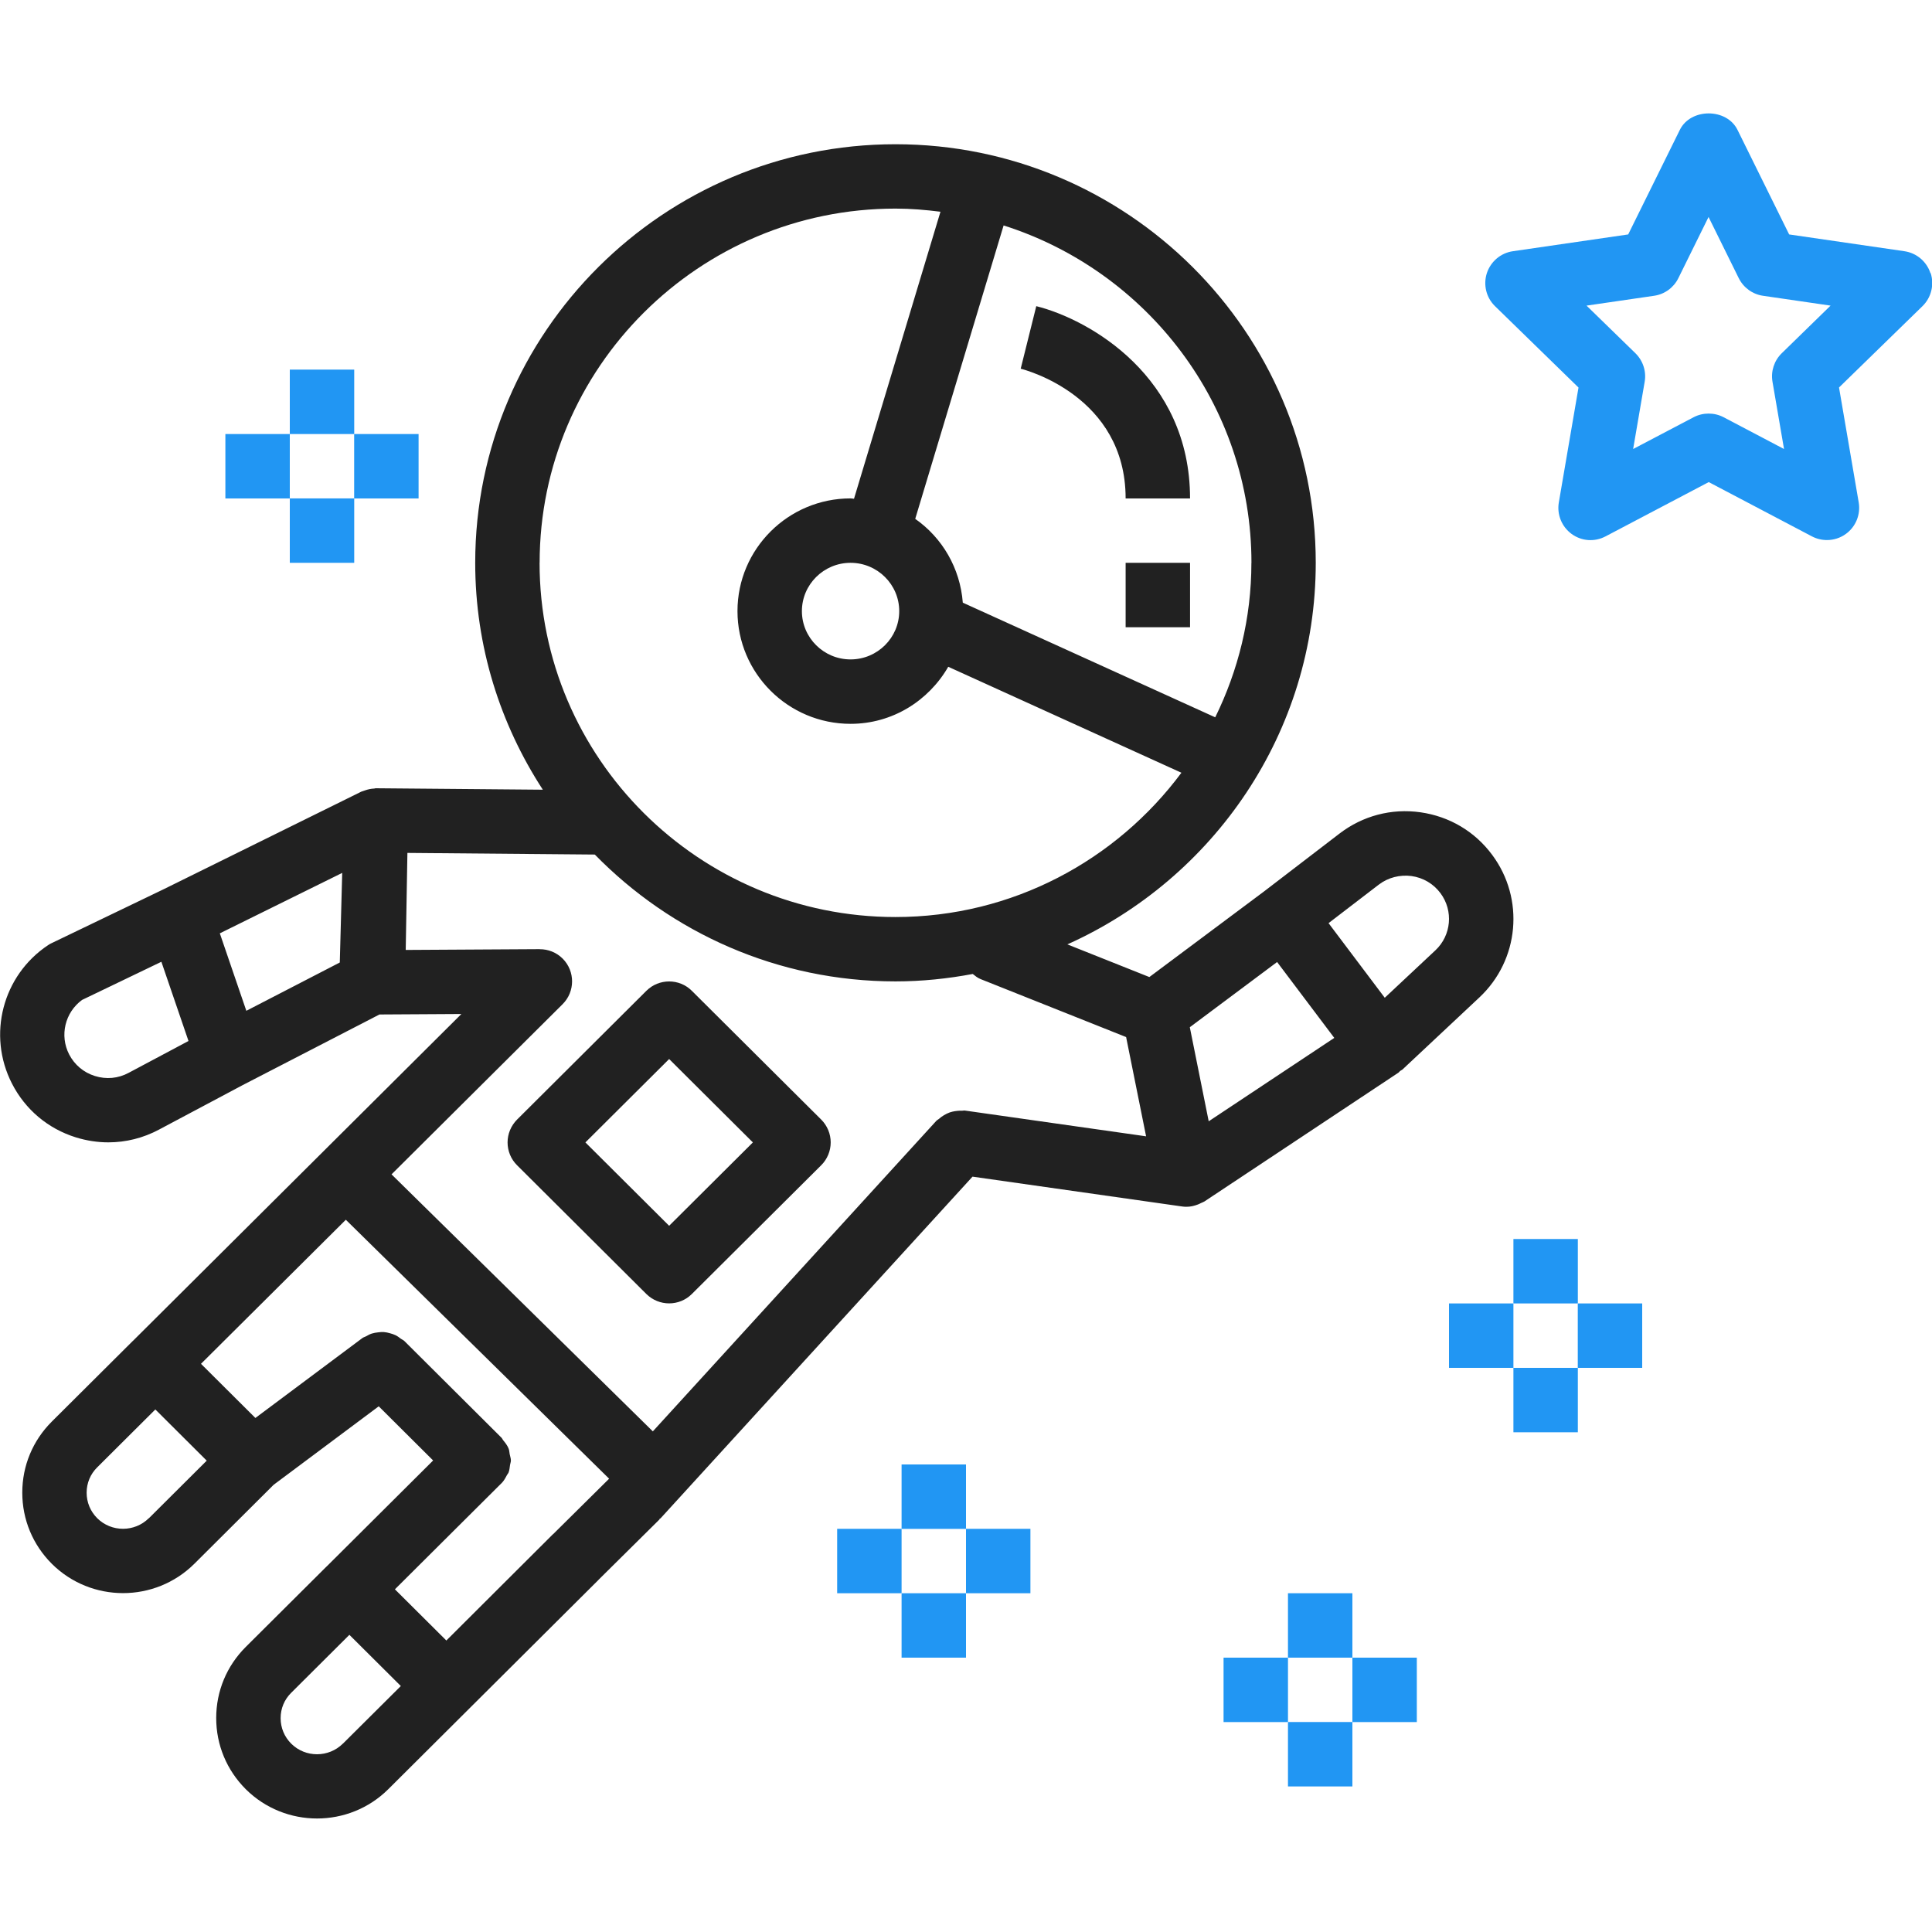
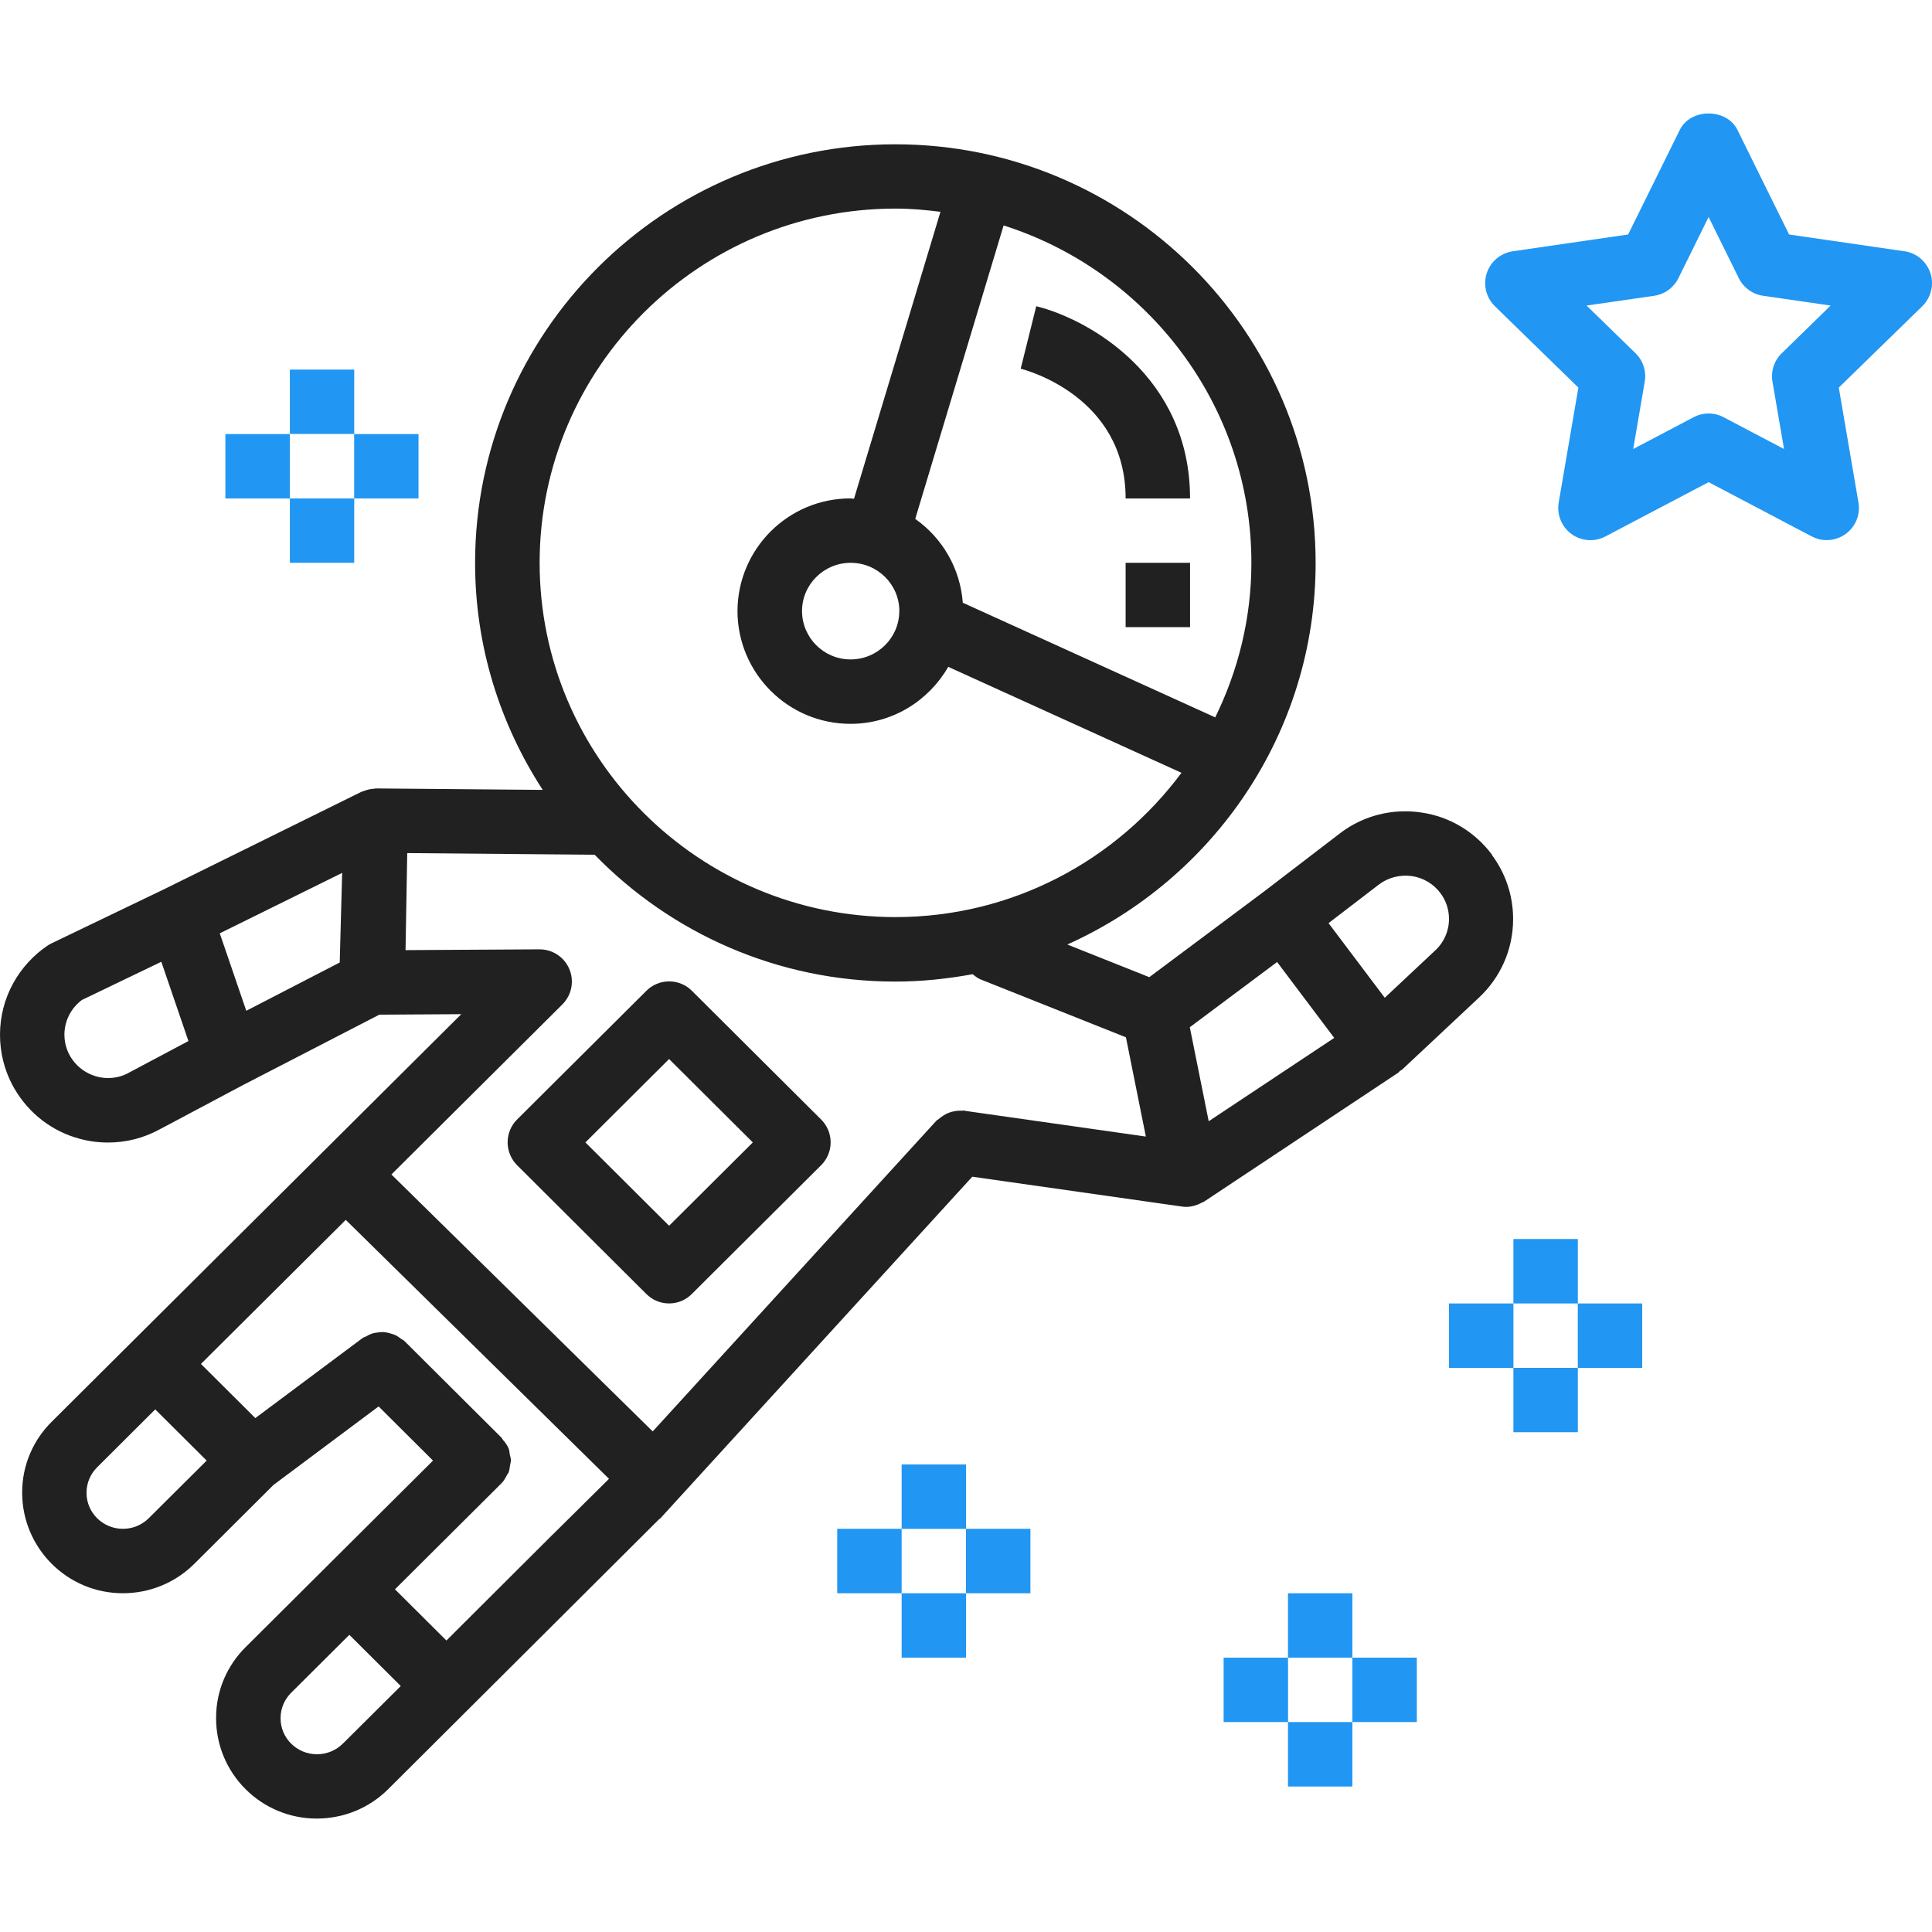
<svg xmlns="http://www.w3.org/2000/svg" version="1.1" width="32" height="32" viewBox="0 0 32 32">
-   <path fill="#2196f3" d="M31.974 4.524c-0.063-0.193-0.229-0.333-0.43-0.363l-1.91-0.278-0.855-1.731c-0.179-0.365-0.777-0.365-0.956 0l-0.855 1.731-1.91 0.278c-0.201 0.029-0.367 0.17-0.431 0.363-0.062 0.193-0.011 0.405 0.135 0.547l1.383 1.348-0.326 1.903c-0.034 0.2 0.048 0.402 0.212 0.522 0.166 0.121 0.382 0.135 0.562 0.040l1.709-0.899 1.709 0.899c0.078 0.041 0.164 0.061 0.249 0.061 0.11 0 0.221-0.034 0.314-0.102 0.164-0.119 0.246-0.322 0.212-0.522l-0.326-1.903 1.383-1.348c0.145-0.142 0.197-0.354 0.135-0.547zM29.511 5.851c-0.125 0.122-0.183 0.299-0.153 0.472l0.191 1.114-1-0.526c-0.078-0.041-0.163-0.061-0.249-0.061s-0.17 0.020-0.249 0.061l-1.001 0.526 0.191-1.114c0.030-0.173-0.028-0.349-0.153-0.472l-0.81-0.789 1.119-0.163c0.174-0.025 0.324-0.134 0.402-0.292l0.5-1.013 0.5 1.013c0.078 0.157 0.228 0.267 0.402 0.292l1.119 0.163-0.809 0.789z" />
-   <path fill="#2196f3" d="M26.134 20.522h-1.067v1.067h1.067v-1.067z" />
-   <path fill="#2196f3" d="M26.134 22.656h-1.067v1.067h1.067v-1.067z" />
-   <path fill="#2196f3" d="M27.2 21.589h-1.067v1.067h1.067v-1.067z" />
-   <path fill="#2196f3" d="M25.067 21.589h-1.067v1.067h1.067v-1.067z" />
-   <path fill="#2196f3" d="M22.4 26.389h-1.067v1.067h1.067v-1.067z" />
-   <path fill="#2196f3" d="M22.4 28.522h-1.067v1.067h1.067v-1.067z" />
-   <path fill="#2196f3" d="M23.467 27.456h-1.067v1.067h1.067v-1.067z" />
-   <path fill="#2196f3" d="M21.333 27.456h-1.067v1.067h1.067v-1.067z" />
-   <path fill="#2196f3" d="M16 24.256h-1.067v1.067h1.067v-1.067z" />
-   <path fill="#2196f3" d="M16 26.389h-1.067v1.067h1.067v-1.067z" />
-   <path fill="#2196f3" d="M17.067 25.322h-1.067v1.067h1.067v-1.067z" />
-   <path fill="#2196f3" d="M14.933 25.322h-1.067v1.067h1.067v-1.067z" />
-   <path fill="#2196f3" d="M5.867 6.122h-1.067v1.067h1.067v-1.067z" />
-   <path fill="#2196f3" d="M5.867 8.255h-1.067v1.067h1.067v-1.067z" />
-   <path fill="#2196f3" d="M6.933 7.189h-1.067v1.067h1.067v-1.067z" />
-   <path fill="#2196f3" d="M4.8 7.189h-1.067v1.067h1.067v-1.067z" />
-   <path fill="#212121" d="M24.715 14.159c-0.287-0.388-0.709-0.637-1.188-0.705-0.481-0.068-0.956 0.058-1.34 0.352l-1.252 0.96-1.898 1.417-1.358-0.541c2.421-1.086 4.114-3.508 4.114-6.32 0-3.823-3.123-6.933-6.961-6.933s-6.961 3.11-6.961 6.933c0 1.386 0.414 2.674 1.12 3.758l-2.764-0.024c-0.002 0-0.003 0-0.005 0-0.009 0-0.015 0.004-0.023 0.005-0.053 0.002-0.105 0.013-0.155 0.031-0.013 0.005-0.026 0.008-0.038 0.013-0.006 0.003-0.013 0.003-0.019 0.006l-3.233 1.596c-0.001 0-0.001 0-0.001 0.001l-1.893 0.911c-0.021 0.009-0.042 0.021-0.063 0.035-0.755 0.502-1.012 1.489-0.598 2.295 0.22 0.429 0.595 0.745 1.056 0.889 0.178 0.055 0.359 0.083 0.539 0.083 0.29 0 0.577-0.071 0.839-0.211l1.388-0.738 2.264-1.169 1.357-0.008-5.442 5.416c-0.001 0.001-0.001 0.001-0.002 0.001l-1.339 1.333c-0.316 0.315-0.49 0.732-0.49 1.178s0.174 0.863 0.49 1.179c0.325 0.323 0.752 0.485 1.179 0.485s0.854-0.162 1.18-0.485l1.314-1.309 1.741-1.3 0.901 0.897-1.762 1.754c-0 0.001-0.001 0.001-0.002 0.001l-1.339 1.333c-0.316 0.315-0.49 0.732-0.49 1.178s0.174 0.863 0.49 1.179c0.325 0.323 0.753 0.485 1.18 0.485s0.855-0.162 1.18-0.485l3.482-3.467c0.001-0.001 0.001-0.001 0.001-0.002l1.010-1-0.004-0.004c0.006-0.006 0.015-0.009 0.022-0.015l5.166-5.658 3.471 0.494c0.025 0.004 0.050 0.005 0.075 0.005 0.065 0 0.127-0.015 0.187-0.038 0.018-0.006 0.033-0.015 0.050-0.023 0.019-0.010 0.039-0.015 0.058-0.027l3.213-2.133c0.012-0.008 0.018-0.021 0.029-0.029 0.013-0.010 0.029-0.014 0.041-0.026l1.271-1.191c0.662-0.62 0.753-1.635 0.212-2.362zM2.13 17.77c-0.173 0.093-0.37 0.111-0.558 0.052-0.187-0.058-0.338-0.186-0.427-0.358-0.161-0.314-0.068-0.695 0.214-0.902l1.314-0.632 0.449 1.312-0.992 0.528zM5.628 15.942l-1.548 0.8-0.439-1.283 2.027-1.001-0.040 1.484zM20.727 9.322c0 0.918-0.219 1.785-0.599 2.559l-4.181-1.899c-0.044-0.573-0.341-1.075-0.788-1.388l1.464-4.86c2.378 0.756 4.105 2.974 4.105 5.588zM8.938 9.322c0-3.235 2.644-5.867 5.894-5.867 0.253 0 0.5 0.021 0.745 0.052l-1.432 4.754c-0.019-0.001-0.037-0.006-0.057-0.006-1.033 0-1.873 0.837-1.873 1.867s0.84 1.867 1.873 1.867c0.694 0 1.294-0.383 1.618-0.945l3.862 1.755c-1.075 1.446-2.795 2.39-4.737 2.39-3.25 0-5.894-2.632-5.894-5.867zM14.894 10.122c0 0.441-0.362 0.8-0.806 0.8s-0.806-0.359-0.806-0.8c0-0.441 0.362-0.8 0.806-0.8s0.806 0.359 0.806 0.8zM2.465 25.146c-0.236 0.234-0.619 0.234-0.854 0.001-0.114-0.114-0.176-0.263-0.176-0.423s0.062-0.309 0.176-0.421l0.962-0.958 0.851 0.848-0.959 0.955zM5.679 28.88c-0.236 0.234-0.619 0.235-0.855 0.001-0.114-0.114-0.176-0.263-0.176-0.423s0.062-0.309 0.176-0.421l0.963-0.959 0.852 0.848-0.96 0.955zM9.16 25.411c-0.001 0-0.001 0-0.002 0.001l-1.765 1.76-0.852-0.848 1.763-1.755c0 0 0 0 0-0s0.001-0.001 0.002-0.001c0.040-0.040 0.065-0.088 0.090-0.135 0.007-0.014 0.020-0.026 0.026-0.040 0.017-0.041 0.019-0.085 0.026-0.129 0.003-0.025 0.014-0.047 0.014-0.073 0-0.036-0.013-0.070-0.020-0.106-0.006-0.032-0.006-0.065-0.019-0.095-0.020-0.050-0.055-0.094-0.091-0.138-0.010-0.012-0.014-0.027-0.025-0.038 0 0 0 0-0.001 0s-0.001-0.002-0.001-0.002l-1.607-1.6c-0.017-0.017-0.039-0.024-0.058-0.038-0.028-0.022-0.055-0.042-0.087-0.058-0.030-0.015-0.061-0.024-0.093-0.033-0.034-0.010-0.067-0.017-0.103-0.020-0.033-0.002-0.063 0.001-0.095 0.005-0.036 0.004-0.069 0.009-0.104 0.020-0.034 0.011-0.063 0.027-0.094 0.045-0.020 0.011-0.042 0.015-0.061 0.029l-1.773 1.324-0.901-0.897 2.399-2.386 4.361 4.289-0.928 0.919zM15.979 18.394c-0.015-0.002-0.030 0.004-0.045 0.003-0.039-0.002-0.076 0.001-0.115 0.007-0.030 0.005-0.059 0.011-0.088 0.021-0.034 0.012-0.065 0.028-0.097 0.047-0.030 0.018-0.057 0.037-0.083 0.061-0.013 0.011-0.028 0.017-0.040 0.029l-4.698 5.146-4.328-4.257 2.833-2.818c0.209-0.208 0.21-0.546 0.002-0.755-0.105-0.105-0.243-0.157-0.381-0.156v-0.001l-2.219 0.013 0.028-1.607 3.104 0.027c1.265 1.294 3.029 2.101 4.981 2.101 0.437 0 0.864-0.045 1.279-0.123 0.040 0.032 0.079 0.065 0.13 0.085l2.41 0.96 0.331 1.644-3.003-0.427zM20.020 18.572l-0.313-1.558 1.446-1.080 0.947 1.257-2.080 1.381zM23.774 15.741l-0.838 0.785-0.931-1.236 0.831-0.637c0.155-0.119 0.351-0.168 0.543-0.143 0.193 0.027 0.364 0.128 0.48 0.284 0.217 0.292 0.18 0.699-0.085 0.947z" />
-   <path fill="#212121" d="M13.602 18.544l-2.143-2.133c-0.207-0.207-0.545-0.207-0.753 0l-2.142 2.133c-0.1 0.101-0.157 0.236-0.157 0.378s0.056 0.278 0.157 0.378l2.142 2.133c0.104 0.103 0.241 0.155 0.377 0.155s0.273-0.052 0.376-0.155l2.143-2.133c0.1-0.1 0.157-0.236 0.157-0.378s-0.057-0.278-0.157-0.378zM11.083 20.303l-1.387-1.381 1.387-1.381 1.387 1.381-1.387 1.381z" />
-   <path fill="#212121" d="M17.164 5.071l-0.258 1.036c0.071 0.018 1.738 0.452 1.738 2.149h1.067c-0-2.017-1.666-2.965-2.547-3.185z" />
-   <path fill="#212121" d="M19.711 9.322h-1.067v1.067h1.067v-1.067z" />
+   <path fill="#2196f3" d="M31.974 4.524c-0.064-0.191-0.227-0.332-0.427-0.362l-0.003-0-1.911-0.278-0.855-1.731c-0.179-0.365-0.777-0.365-0.956 0l-0.855 1.731-1.911 0.278c-0.26 0.039-0.457 0.26-0.457 0.528 0 0.15 0.062 0.285 0.161 0.382l1.383 1.348-0.326 1.903c-0.034 0.2 0.048 0.402 0.212 0.522 0.166 0.12 0.383 0.135 0.562 0.040l1.709-0.899 1.709 0.899c0.072 0.038 0.157 0.061 0.247 0.061 0.295 0 0.534-0.239 0.534-0.534 0-0.031-0.003-0.062-0.008-0.092l0 0.003-0.326-1.903 1.383-1.348c0.099-0.097 0.161-0.233 0.161-0.382 0-0.059-0.009-0.115-0.027-0.168l0.001 0.004zM29.511 5.851c-0.126 0.122-0.183 0.299-0.153 0.472l0.191 1.114-1-0.526c-0.072-0.039-0.158-0.062-0.249-0.062s-0.177 0.023-0.252 0.063l0.003-0.001-1 0.526 0.191-1.114c0.005-0.027 0.008-0.059 0.008-0.091 0-0.149-0.061-0.285-0.16-0.381l-0-0-0.811-0.79 1.119-0.162c0.174-0.025 0.324-0.134 0.402-0.292l0.5-1.013 0.5 1.013c0.078 0.158 0.228 0.267 0.402 0.292l1.119 0.162-0.809 0.79zM26.134 20.522h-1.067v1.067h1.067v-1.067zM26.134 22.656h-1.067v1.066h1.067v-1.066zM27.2 21.589h-1.067v1.067h1.067v-1.067zM25.067 21.589h-1.067v1.067h1.067v-1.067zM22.4 26.389h-1.067v1.067h1.067v-1.067zM22.4 28.523h-1.067v1.067h1.067v-1.067zM23.467 27.456h-1.067v1.067h1.067v-1.067zM21.334 27.456h-1.067v1.067h1.067v-1.067zM16 24.256h-1.066v1.067h1.066v-1.067zM16 26.389h-1.066v1.067h1.066v-1.067zM17.067 25.322h-1.067v1.067h1.067v-1.067zM14.934 25.322h-1.067v1.067h1.067v-1.067zM5.867 6.122h-1.066v1.066h1.066v-1.066zM5.867 8.256h-1.066v1.066h1.066v-1.066zM6.933 7.189h-1.067v1.067h1.066v-1.067zM4.8 7.189h-1.067v1.067h1.067v-1.067z" />
+   <path fill="#212121" d="M24.715 14.16c-0.28-0.376-0.698-0.636-1.179-0.703l-0.009-0.001c-0.076-0.012-0.164-0.018-0.254-0.018-0.411 0-0.789 0.139-1.090 0.373l0.004-0.003-1.253 0.96-1.898 1.417-1.358-0.541c2.421-1.086 4.113-3.508 4.113-6.32 0-3.823-3.122-6.934-6.961-6.934s-6.961 3.11-6.961 6.934c0 1.386 0.415 2.674 1.12 3.759l-2.768-0.024c-0.009 0-0.016 0.005-0.023 0.005-0.057 0.003-0.11 0.014-0.159 0.033l0.004-0.001c-0.013 0.005-0.026 0.007-0.038 0.013-0.006 0.003-0.013 0.003-0.019 0.006l-3.233 1.596c-0 0-0.001 0-0.001 0.001l-1.893 0.91c-0.024 0.011-0.045 0.023-0.065 0.036l0.001-0.001c-0.482 0.324-0.795 0.867-0.795 1.483 0 0.297 0.073 0.577 0.201 0.823l-0.005-0.010c0.22 0.424 0.592 0.742 1.043 0.885l0.013 0.003c0.161 0.053 0.345 0.083 0.537 0.083 0.308 0 0.598-0.078 0.851-0.216l-0.009 0.005 1.388-0.738 2.264-1.169 1.357-0.008-5.442 5.415c0 0.001-0.001 0.001-0.001 0.001l-1.339 1.333c-0.303 0.299-0.491 0.714-0.491 1.173 0 0.002 0 0.003 0 0.005v-0c0.002 0.919 0.748 1.664 1.667 1.664 0.001 0 0.002 0 0.002 0h-0c0.428 0 0.854-0.162 1.18-0.485l1.314-1.309 1.741-1.3 0.901 0.897-3.102 3.088c-0.303 0.299-0.491 0.714-0.491 1.173 0 0.001 0 0.003 0 0.004v-0c0 0.445 0.174 0.864 0.49 1.179 0.302 0.3 0.717 0.485 1.176 0.485 0.001 0 0.002 0 0.003 0h-0c0.427 0 0.855-0.162 1.18-0.485l4.488-4.472c0.007-0.006 0.016-0.009 0.022-0.016l5.166-5.658 3.471 0.494c0.025 0.004 0.050 0.006 0.075 0.006 0.064 0 0.127-0.016 0.187-0.038 0.017-0.006 0.032-0.015 0.049-0.023 0.019-0.010 0.039-0.015 0.058-0.027l3.213-2.133c0.012-0.008 0.018-0.021 0.029-0.030 0.013-0.010 0.029-0.014 0.041-0.026l1.271-1.191c0.348-0.326 0.564-0.787 0.564-1.3 0-0.4-0.132-0.769-0.355-1.066l0.003 0.005zM2.13 17.77c-0.098 0.054-0.215 0.086-0.34 0.086-0.078 0-0.153-0.013-0.224-0.036l0.005 0.001c-0.294-0.093-0.504-0.364-0.504-0.683 0-0.235 0.114-0.444 0.289-0.575l0.002-0.001 1.314-0.632 0.316 0.924 0.133 0.389-0.992 0.527zM5.627 15.942l-1.548 0.8-0.255-0.746-0.184-0.537 2.027-1.001-0.040 1.484zM20.727 9.322c0 0.918-0.219 1.785-0.599 2.56l-4.181-1.899c-0.044-0.575-0.342-1.072-0.782-1.384l-0.006-0.004 1.464-4.861c2.377 0.757 4.104 2.975 4.104 5.588zM8.938 9.322c0-3.235 2.644-5.867 5.894-5.867 0.253 0 0.5 0.022 0.745 0.053l-1.432 4.753c-0.019 0-0.037-0.006-0.057-0.006-0 0-0.001 0-0.001 0-1.032 0-1.869 0.835-1.872 1.867v0c0.003 1.031 0.84 1.867 1.872 1.867 0 0 0 0 0.001 0h-0c0.695 0 1.295-0.383 1.618-0.944l3.863 1.755c-1.075 1.447-2.795 2.39-4.737 2.39-3.25 0-5.894-2.632-5.894-5.867zM14.895 10.122c0 0.441-0.362 0.8-0.806 0.8-0 0-0.001 0-0.001 0-0.443 0-0.802-0.358-0.804-0.8v-0c0-0.441 0.361-0.8 0.806-0.8s0.806 0.359 0.806 0.8zM2.464 25.146c-0.11 0.109-0.261 0.176-0.428 0.176s-0.317-0.067-0.427-0.175l0 0c-0.109-0.108-0.176-0.257-0.176-0.422s0.067-0.314 0.176-0.422l0-0 0.962-0.959 0.852 0.848-0.959 0.954zM5.678 28.88c-0.11 0.109-0.261 0.176-0.428 0.176s-0.317-0.067-0.427-0.175l0 0c-0.109-0.108-0.176-0.257-0.176-0.422s0.067-0.314 0.176-0.422l0-0 0.963-0.959 0.852 0.848-0.96 0.955zM9.16 25.411l-0.001 0.001-1.765 1.76-0.852-0.848 1.765-1.757c0.040-0.040 0.065-0.088 0.090-0.136 0.007-0.014 0.020-0.026 0.026-0.040 0.016-0.041 0.019-0.085 0.026-0.128 0.003-0.025 0.014-0.048 0.014-0.073 0-0.035-0.013-0.070-0.020-0.105-0.006-0.032-0.006-0.064-0.019-0.096-0.025-0.053-0.055-0.098-0.092-0.138l0 0c-0.010-0.012-0.014-0.026-0.025-0.038h-0.001s0-0.001-0.001-0.002l-1.607-1.6c-0.017-0.017-0.039-0.024-0.058-0.038-0.025-0.021-0.054-0.040-0.084-0.056l-0.003-0.001c-0.026-0.012-0.058-0.023-0.090-0.031l-0.003-0.001c-0.030-0.009-0.065-0.017-0.101-0.020l-0.002-0c-0.007-0-0.015-0-0.023-0-0.026 0-0.051 0.002-0.075 0.005l0.003-0c-0.036 0.005-0.069 0.009-0.104 0.021s-0.064 0.027-0.094 0.045c-0.020 0.011-0.043 0.015-0.061 0.029l-1.774 1.324-0.901-0.897 2.399-2.386 4.36 4.289-0.928 0.919zM15.979 18.394c-0.016-0.002-0.030 0.004-0.046 0.003-0.008-0-0.017-0.001-0.027-0.001-0.031 0-0.062 0.003-0.092 0.008l0.003-0c-0.070 0.011-0.132 0.035-0.187 0.070l0.002-0.001c-0.030 0.018-0.057 0.037-0.083 0.061-0.013 0.011-0.028 0.016-0.040 0.029l-4.698 5.146-4.328-4.256 2.833-2.818c0.096-0.097 0.156-0.23 0.156-0.377 0-0.295-0.239-0.534-0.534-0.534-0.001 0-0.001 0-0.002 0h0l-2.219 0.013 0.028-1.607 3.104 0.027c1.264 1.297 3.027 2.101 4.978 2.101 0.001 0 0.002 0 0.003 0h-0c0.438 0 0.864-0.046 1.28-0.122 0.040 0.032 0.080 0.064 0.129 0.085l2.41 0.96 0.152 0.758 0.178 0.886-3.003-0.427zM20.020 18.572l-0.313-1.558 1.446-1.080 0.946 1.257-2.080 1.381zM23.773 15.741l-0.837 0.785-0.931-1.236 0.831-0.637c0.155-0.119 0.351-0.168 0.543-0.143 0.193 0.027 0.364 0.128 0.48 0.284 0.088 0.117 0.141 0.265 0.141 0.426 0 0.206-0.087 0.391-0.226 0.521l-0 0z" />
+   <path fill="#212121" d="M13.602 18.544l-2.143-2.134c-0.096-0.096-0.229-0.155-0.376-0.155s-0.28 0.059-0.376 0.155l-2.143 2.133c-0.097 0.097-0.156 0.23-0.156 0.378s0.060 0.281 0.156 0.378l-0-0 2.142 2.134c0.096 0.096 0.229 0.156 0.376 0.156s0.28-0.059 0.376-0.156v0l2.143-2.134c0.097-0.097 0.157-0.23 0.157-0.378s-0.060-0.281-0.157-0.378l-0-0zM11.083 20.303l-1.387-1.381 1.386-1.381 1.387 1.381-1.387 1.381zM17.164 5.071l-0.258 1.036c0.071 0.018 1.738 0.452 1.738 2.149h1.067c0-2.017-1.666-2.965-2.547-3.184zM19.711 9.322h-1.067v1.066h1.067v-1.066z" />
</svg>
